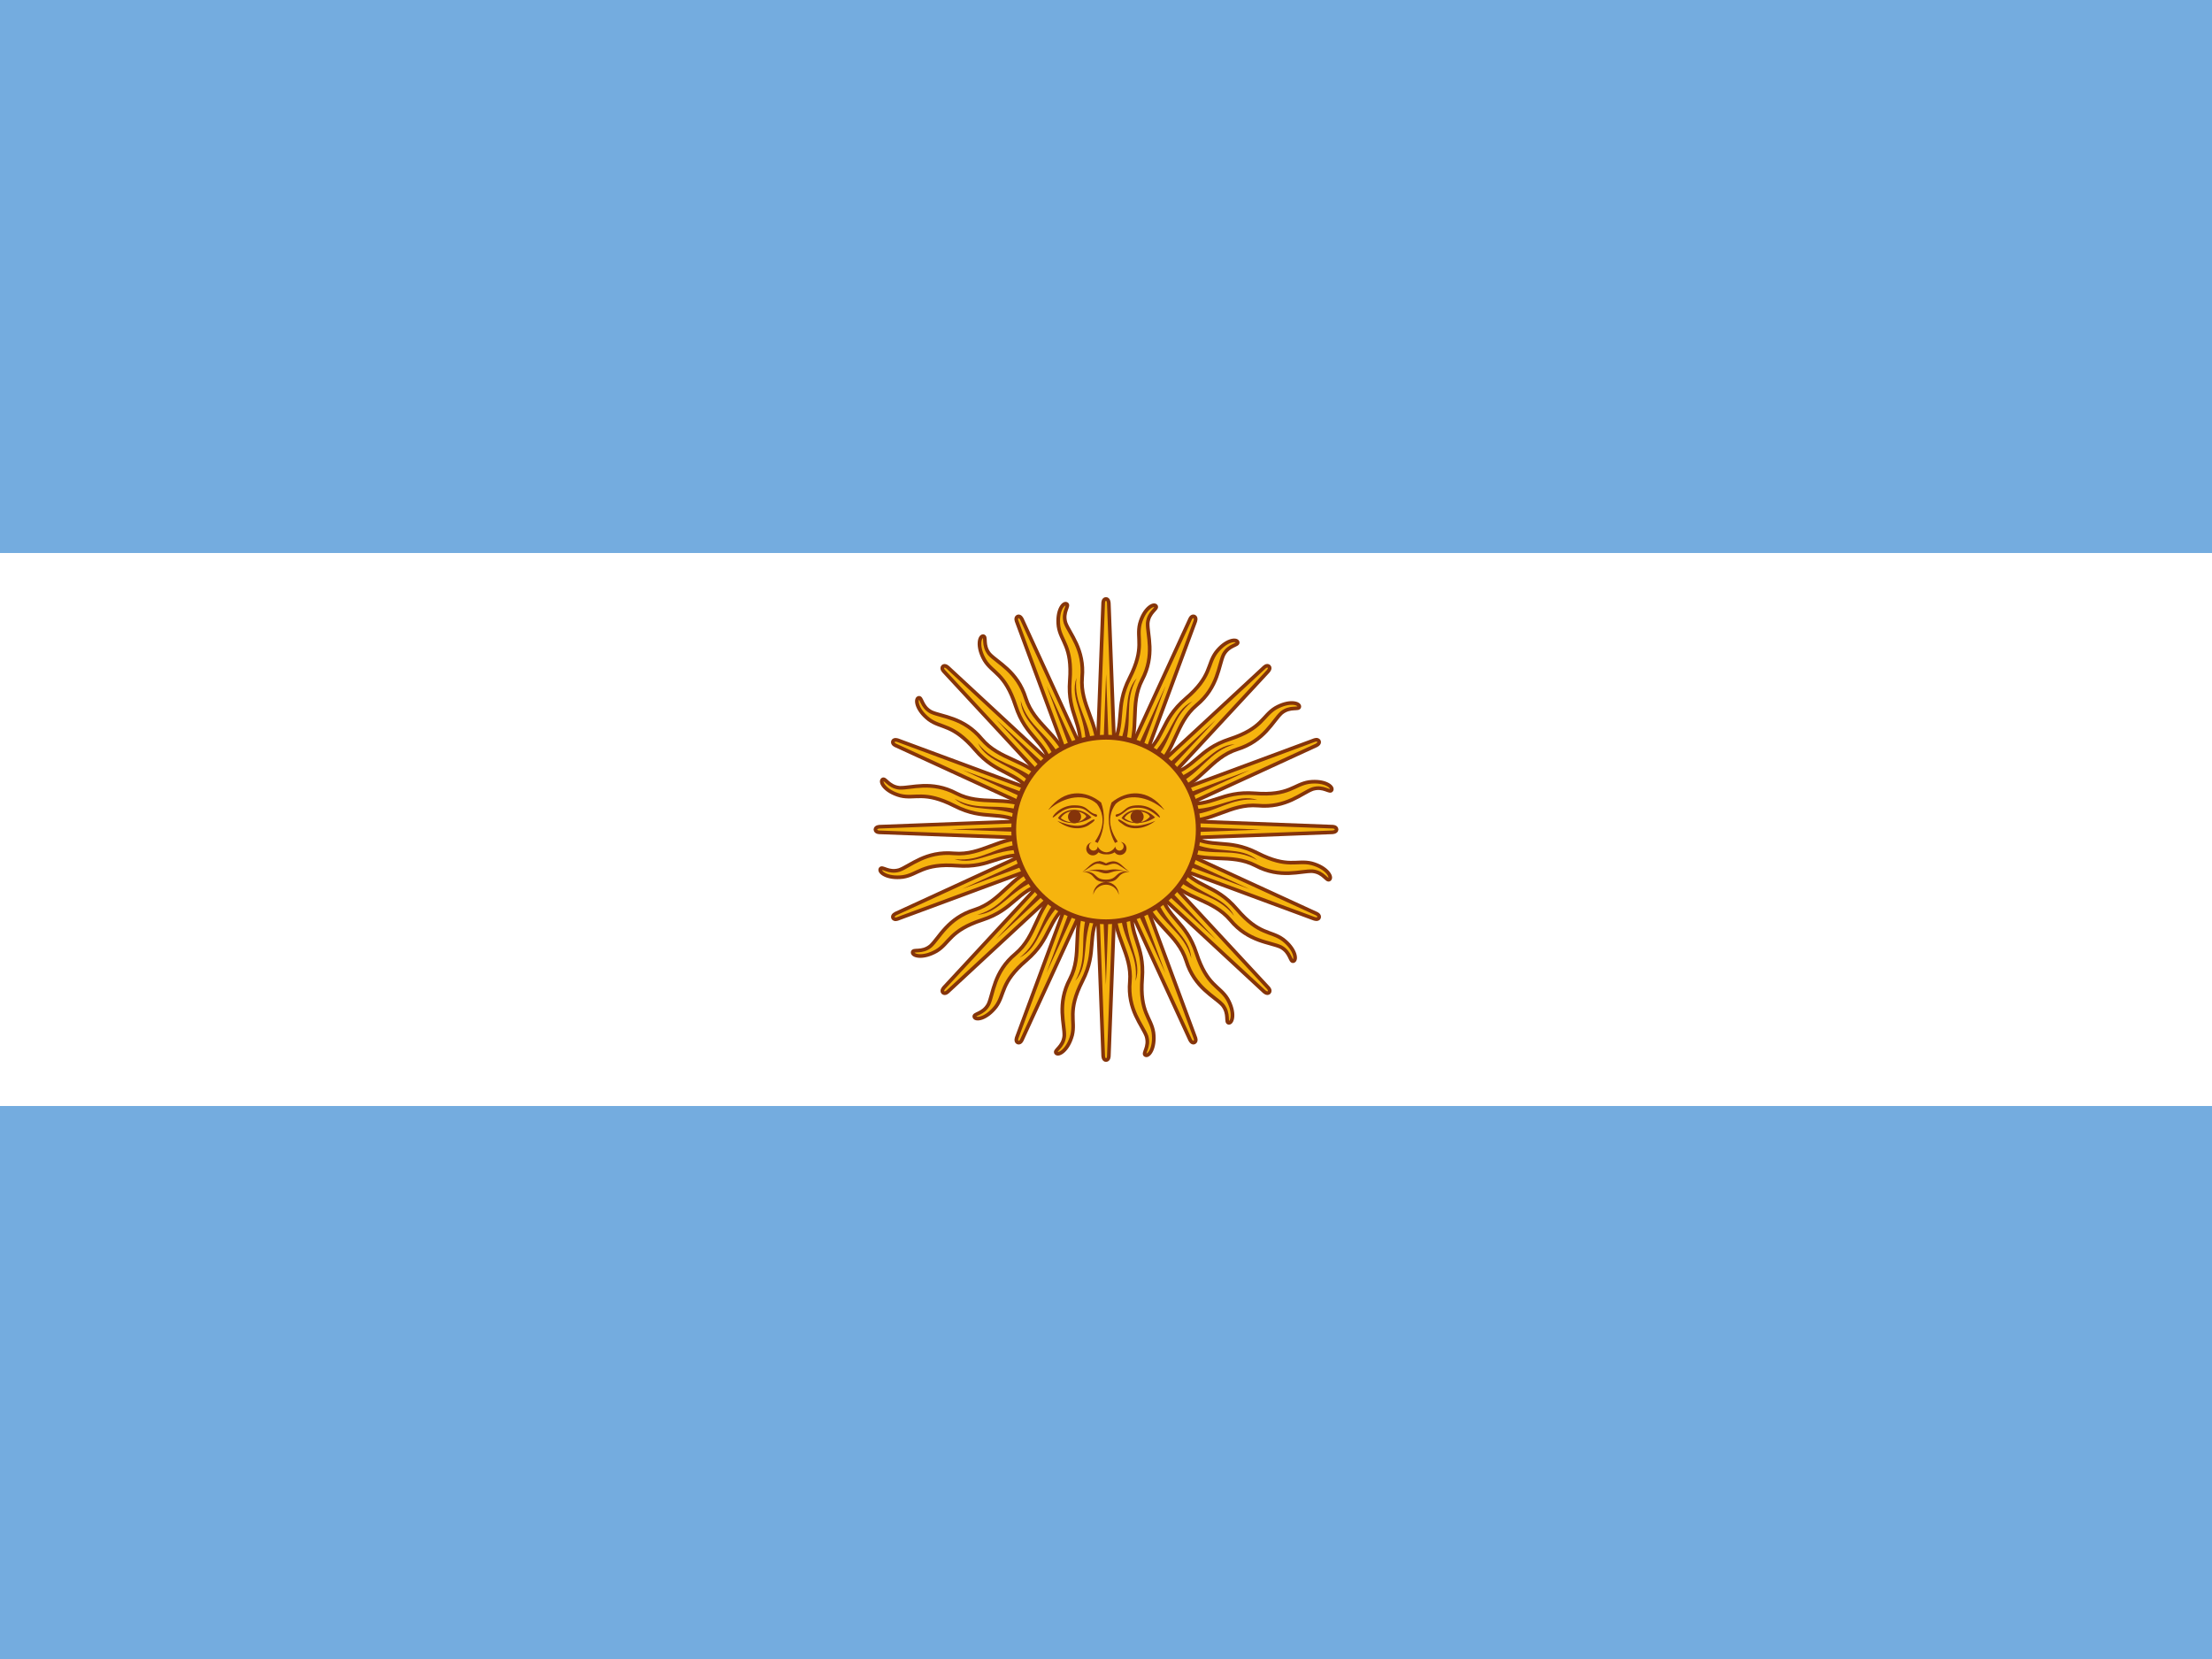
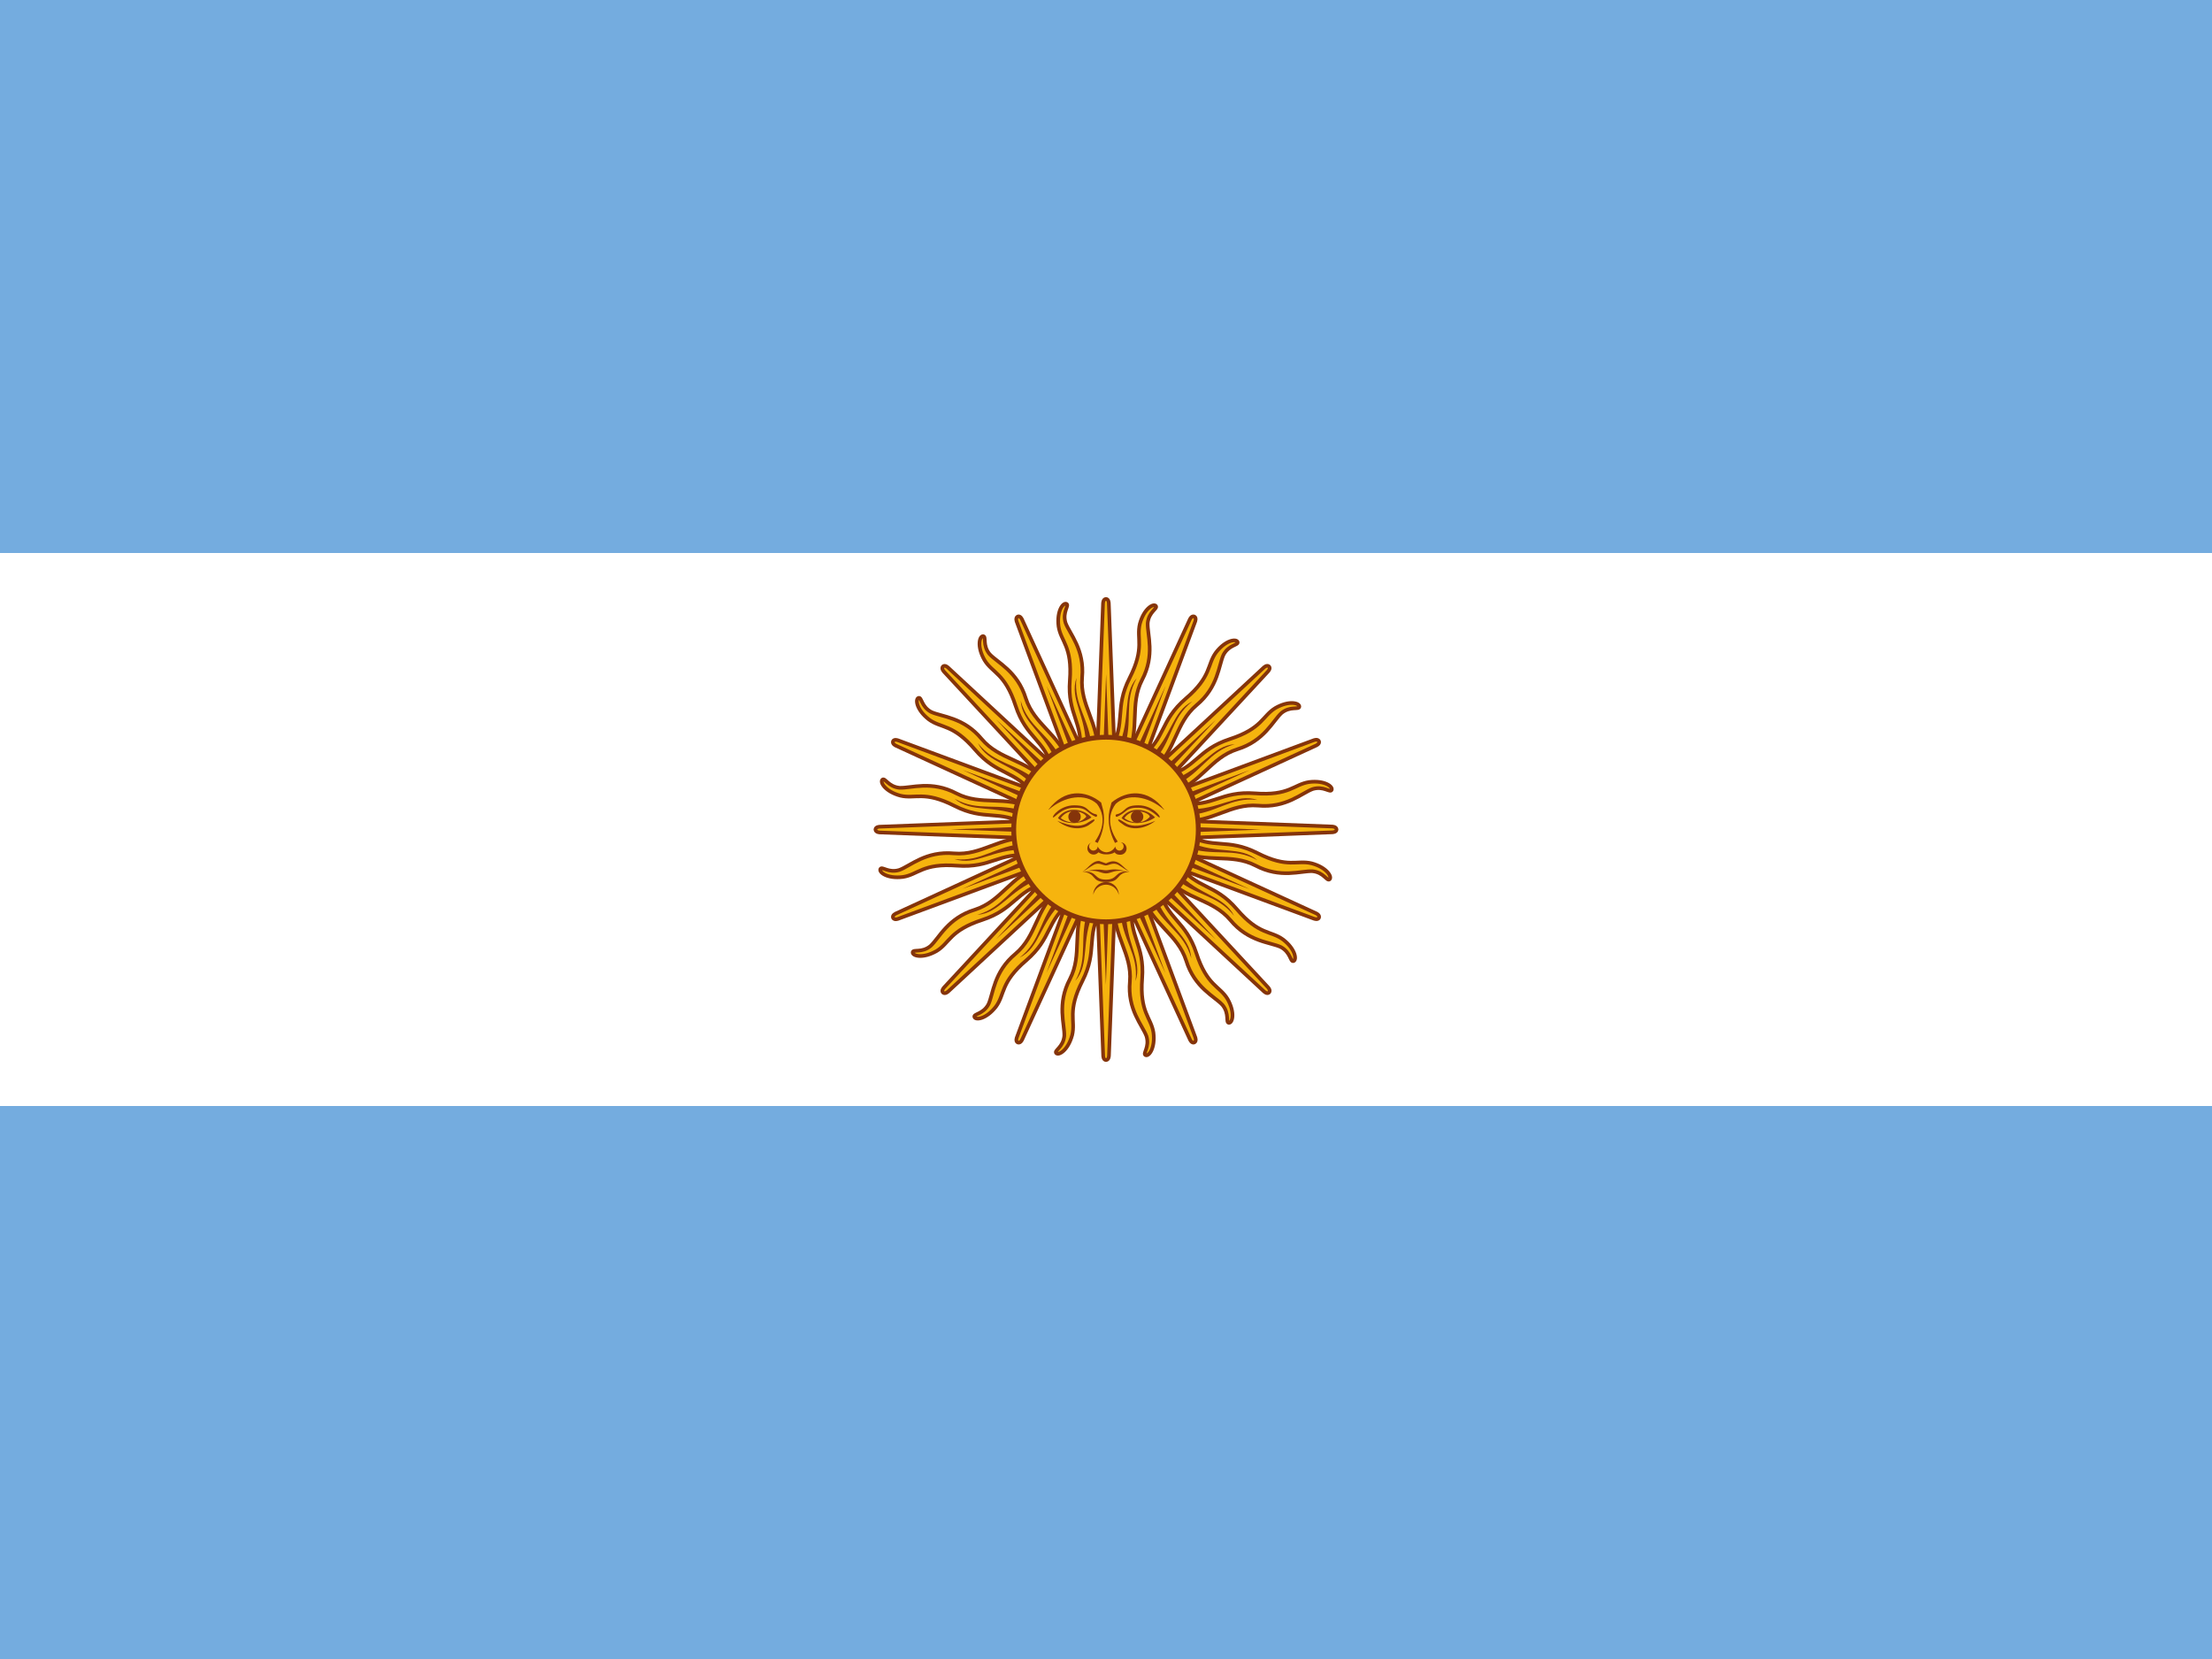
- <svg xmlns="http://www.w3.org/2000/svg" xmlns:xlink="http://www.w3.org/1999/xlink" width="640" height="480">
+ <svg xmlns="http://www.w3.org/2000/svg" xmlns:xlink="http://www.w3.org/1999/xlink" id="flag-icons-ar" viewBox="0 0 640 480">
  <path fill="#74acdf" d="M0 0h640v480H0z" />
  <path fill="#fff" d="M0 160h640v160H0z" />
  <g id="c" transform="translate(-64) scale(.96)">
-     <path id="a" fill="#f6b40e" stroke="#85340a" stroke-width="1.1" d="M396.8 251.3l28.5 62s.5 1.2 1.3.9c.8-.4.3-1.5.3-1.5l-23.7-64m-.7 24.1c-.4 9.4 5.4 14.6 4.7 23-.8 8.5 3.8 13.2 5 16.5 1 3.3-1.3 5.2-.3 5.7s3-2.1 2.4-6.8c-.7-4.6-4.2-6-3.4-16.3.8-10.3-4.2-12.7-3-22" />
-     <use width="100%" height="100%" transform="rotate(22.5 400 250)" xlink:href="#a" />
-     <use width="100%" height="100%" transform="rotate(45 400 250)" xlink:href="#a" />
-     <use width="100%" height="100%" transform="rotate(67.5 400 250)" xlink:href="#a" />
-     <path id="b" fill="#85340a" d="M404.3 274.4c.5 9 5.6 13 4.6 21.3 2.2-6.5-3.1-11.6-2.8-21.2m-7.7-23.8l19.5 42.6-16.3-43.9" />
-     <use width="100%" height="100%" transform="rotate(22.5 400 250)" xlink:href="#b" />
-     <use width="100%" height="100%" transform="rotate(45 400 250)" xlink:href="#b" />
-     <use width="100%" height="100%" transform="rotate(67.5 400 250)" xlink:href="#b" />
+     <path id="a" fill="#f6b40e" stroke="#85340a" stroke-width="1.1" d="m396.8 251.3 28.5 62s.5 1.2 1.3.9c.8-.4.3-1.6.3-1.6l-23.7-64m-.7 24.2c-.4 9.4 5.4 14.6 4.7 23-.8 8.5 3.8 13.2 5 16.5 1 3.3-1.2 5.2-.3 5.7 1 .5 3-2.1 2.4-6.8-.7-4.6-4.2-6-3.4-16.3.8-10.3-4.2-12.7-3-22" />
+     <use xlink:href="#a" width="100%" height="100%" transform="rotate(22.5 400 250)" />
+     <use xlink:href="#a" width="100%" height="100%" transform="rotate(45 400 250)" />
+     <use xlink:href="#a" width="100%" height="100%" transform="rotate(67.5 400 250)" />
+     <path id="b" fill="#85340a" d="M404.3 274.4c.5 9 5.6 13 4.6 21.3 2.2-6.5-3.1-11.6-2.8-21.2m-7.7-23.8 19.5 42.6-16.3-43.9" />
+     <use xlink:href="#b" width="100%" height="100%" transform="rotate(22.5 400 250)" />
+     <use xlink:href="#b" width="100%" height="100%" transform="rotate(45 400 250)" />
+     <use xlink:href="#b" width="100%" height="100%" transform="rotate(67.5 400 250)" />
  </g>
-   <use width="100%" height="100%" transform="rotate(90 320 240)" xlink:href="#c" />
-   <use width="100%" height="100%" transform="rotate(180 320 240)" xlink:href="#c" />
-   <use width="100%" height="100%" transform="rotate(-90 320 240)" xlink:href="#c" />
+   <use xlink:href="#c" width="100%" height="100%" transform="rotate(90 320 240)" />
+   <use xlink:href="#c" width="100%" height="100%" transform="rotate(180 320 240)" />
+   <use xlink:href="#c" width="100%" height="100%" transform="rotate(-90 320 240)" />
  <circle cx="320" cy="240" r="26.7" fill="#f6b40e" stroke="#85340a" stroke-width="1.4" />
-   <path id="h" fill="#843511" d="M329.1 234.3c-1.8 0-3.6.8-4.6 2.4 2 1.9 6.6 2 9.7-.2a7 7 0 0 0-5.1-2.2zm0 .4c1.7 0 3.4.8 3.6 1.6-2 2.3-5.3 2-7.4.4a4.3 4.3 0 0 1 3.8-2z" />
-   <use width="100%" height="100%" transform="matrix(-1 0 0 1 640.2 0)" xlink:href="#d" />
-   <use width="100%" height="100%" transform="matrix(-1 0 0 1 640.2 0)" xlink:href="#e" />
-   <use width="100%" height="100%" transform="translate(18.1)" xlink:href="#f" />
-   <use width="100%" height="100%" transform="matrix(-1 0 0 1 640.2 0)" xlink:href="#g" />
-   <path fill="#85340a" d="M316 243.7a1.9 1.9 0 1 0 1.8 2.9 4 4 0 0 0 2.2.6h.2a3.9 3.9 0 0 0 2.3-.6 1.9 1.9 0 1 0 1.8-3c.5.3.8.7.8 1.3 0 .6-.5 1.2-1.2 1.2a1.2 1.2 0 0 1-1.2-1.2 3 3 0 0 1-2.6 1.7 3 3 0 0 1-2.5-1.7 1.2 1.2 0 0 1-1.3 1.2c-.6 0-1.2-.6-1.2-1.2s.3-1 .8-1.2zm2 5.5c-2.1 0-3 1.8-4.8 3 1-.4 1.9-1.2 3.3-2s2.7.2 3.5.2c.8 0 2-1 3.5-.2 1.4.8 2.3 1.6 3.3 2-1.9-1.2-2.7-3-4.8-3a5.5 5.5 0 0 0-2 .6 5.5 5.5 0 0 0-2-.7z" />
-   <path fill="#85340a" d="M317.2 251.6c-.8 0-1.8.2-3.4.6 3.7-.8 4.5.5 6.2.5 1.6 0 2.4-1.3 6.1-.5-4-1.2-4.9-.4-6.1-.4-.8 0-1.4-.3-2.8-.2z" />
-   <path fill="#85340a" d="M314 252.2h-.8c4.3.5 2.3 3 6.8 3s2.5-2.5 6.8-3c-4.5-.4-3.1 2.3-6.8 2.3-3.5 0-2.4-2.3-6-2.3zm9.7 6.7a3.7 3.7 0 0 0-7.4 0 3.8 3.8 0 0 1 7.4 0z" />
-   <path id="e" fill="#85340a" d="M303.4 234.3c4.7-4.1 10.7-4.8 14-1.7a8 8 0 0 1 1.5 3.5c.4 2.3-.3 4.8-2.1 7.4l.8.4a14.6 14.6 0 0 0 1.6-9.4 13.3 13.3 0 0 0-.6-2.3c-4.5-3.7-10.7-4-15.2 2z" />
-   <path id="d" fill="#85340a" d="M310.8 233c2.7 0 3.3.7 4.5 1.7 1.2 1 1.9.8 2 1 .3.2 0 .8-.3.6-.5-.2-1.3-.6-2.5-1.6s-2.5-1-3.7-1c-3.7 0-5.7 3-6.2 2.8-.3-.2 2.1-3.5 6.2-3.5z" />
-   <use width="100%" height="100%" transform="translate(-18.4)" xlink:href="#h" />
-   <circle id="f" cx="310.9" cy="236.3" r="1.9" fill="#85340a" />
-   <path id="g" fill="#85340a" d="M305.9 237.5c3.5 2.7 7 2.5 9 1.3 2-1.3 2-1.7 1.6-1.7-.4 0-.8.4-2.4 1.3-1.7.8-4.1.8-8.2-.9z" />
+   <path id="h" fill="#843511" stroke-width="1" d="M329 234.3c-1.7 0-3.5.8-4.5 2.4 2 1.9 6.6 2 9.7-.2a7 7 0 0 0-5.1-2.2zm0 .4c1.8 0 3.5.8 3.7 1.6-2 2.3-5.3 2-7.4.4 1-1.4 2.4-2 3.8-2z" />
+   <use xlink:href="#d" width="100%" height="100%" transform="matrix(-1 0 0 1 640.2 0)" />
+   <use xlink:href="#e" width="100%" height="100%" transform="matrix(-1 0 0 1 640.2 0)" />
+   <use xlink:href="#f" width="100%" height="100%" transform="translate(18.1)" />
+   <use xlink:href="#g" width="100%" height="100%" transform="matrix(-1 0 0 1 640.2 0)" />
+   <path fill="#85340a" d="M316 243.7a1.8 1.8 0 1 0 1.8 2.9 4 4 0 0 0 2.2.6h.2c.6 0 1.6-.1 2.3-.6.3.5.9.7 1.5.7a1.8 1.8 0 0 0 .3-3.6c.5.2.8.6.8 1.2a1.2 1.2 0 0 1-2.4 0 3 3 0 0 1-2.6 1.7 3 3 0 0 1-2.5-1.7c0 .7-.6 1.2-1.3 1.2-.6 0-1.2-.6-1.2-1.2s.3-1 .8-1.2zM318 249.1c-2.1 0-3 2-4.8 3.1 1-.4 1.8-1.2 3.3-2 1.4-.8 2.6.2 3.5.2.8 0 2-1 3.5-.2 1.4.8 2.3 1.6 3.3 2-1.9-1.2-2.7-3-4.8-3-.4 0-1.2.2-2 .6l-2-.7z" />
+   <path fill="#85340a" d="M317.2 251.6c-.8 0-1.8.2-3.4.6 3.7-.8 4.5.5 6.2.5 1.6 0 2.5-1.3 6.1-.5-4-1.2-4.9-.4-6.1-.4-.8 0-1.4-.3-2.8-.2z" />
+   <path fill="#85340a" d="M314 252.2h-.8c4.3.5 2.3 3 6.8 3s2.5-2.5 6.8-3c-4.5-.4-3.1 2.3-6.8 2.3-3.5 0-2.4-2.3-6-2.3z" />
+   <path fill="#85340a" d="M323.7 258.9a3.7 3.7 0 0 0-7.4 0 3.8 3.8 0 0 1 7.4 0z" />
+   <path id="e" fill="#85340a" stroke-width="1" d="M303.4 234.3c4.7-4.1 10.7-4.8 14-1.7a8 8 0 0 1 1.5 3.4c.4 2.4-.3 4.9-2.1 7.5l.8.4c1.6-3.1 2.2-6.3 1.6-9.4l-.6-2.3c-4.5-3.7-10.7-4-15.2 2z" />
+   <path id="d" fill="#85340a" stroke-width="1" d="M310.8 233c2.7 0 3.3.6 4.5 1.7 1.2 1 1.9.8 2 1 .3.2 0 .8-.3.6-.5-.2-1.3-.6-2.5-1.6s-2.5-1-3.7-1c-3.7 0-5.7 3-6.1 2.8-.5-.2 2-3.5 6.1-3.5z" />
+   <use xlink:href="#h" width="100%" height="100%" transform="translate(-18.4)" />
+   <circle id="f" cx="310.9" cy="236.3" r="1.8" fill="#85340a" stroke-width="1" />
+   <path id="g" fill="#85340a" stroke-width="1" d="M305.9 237.5c3.5 2.7 7 2.5 9 1.3 2-1.3 2-1.7 1.6-1.7-.4 0-.8.4-2.4 1.3-1.7.8-4.1.8-8.2-.9z" />
</svg>
